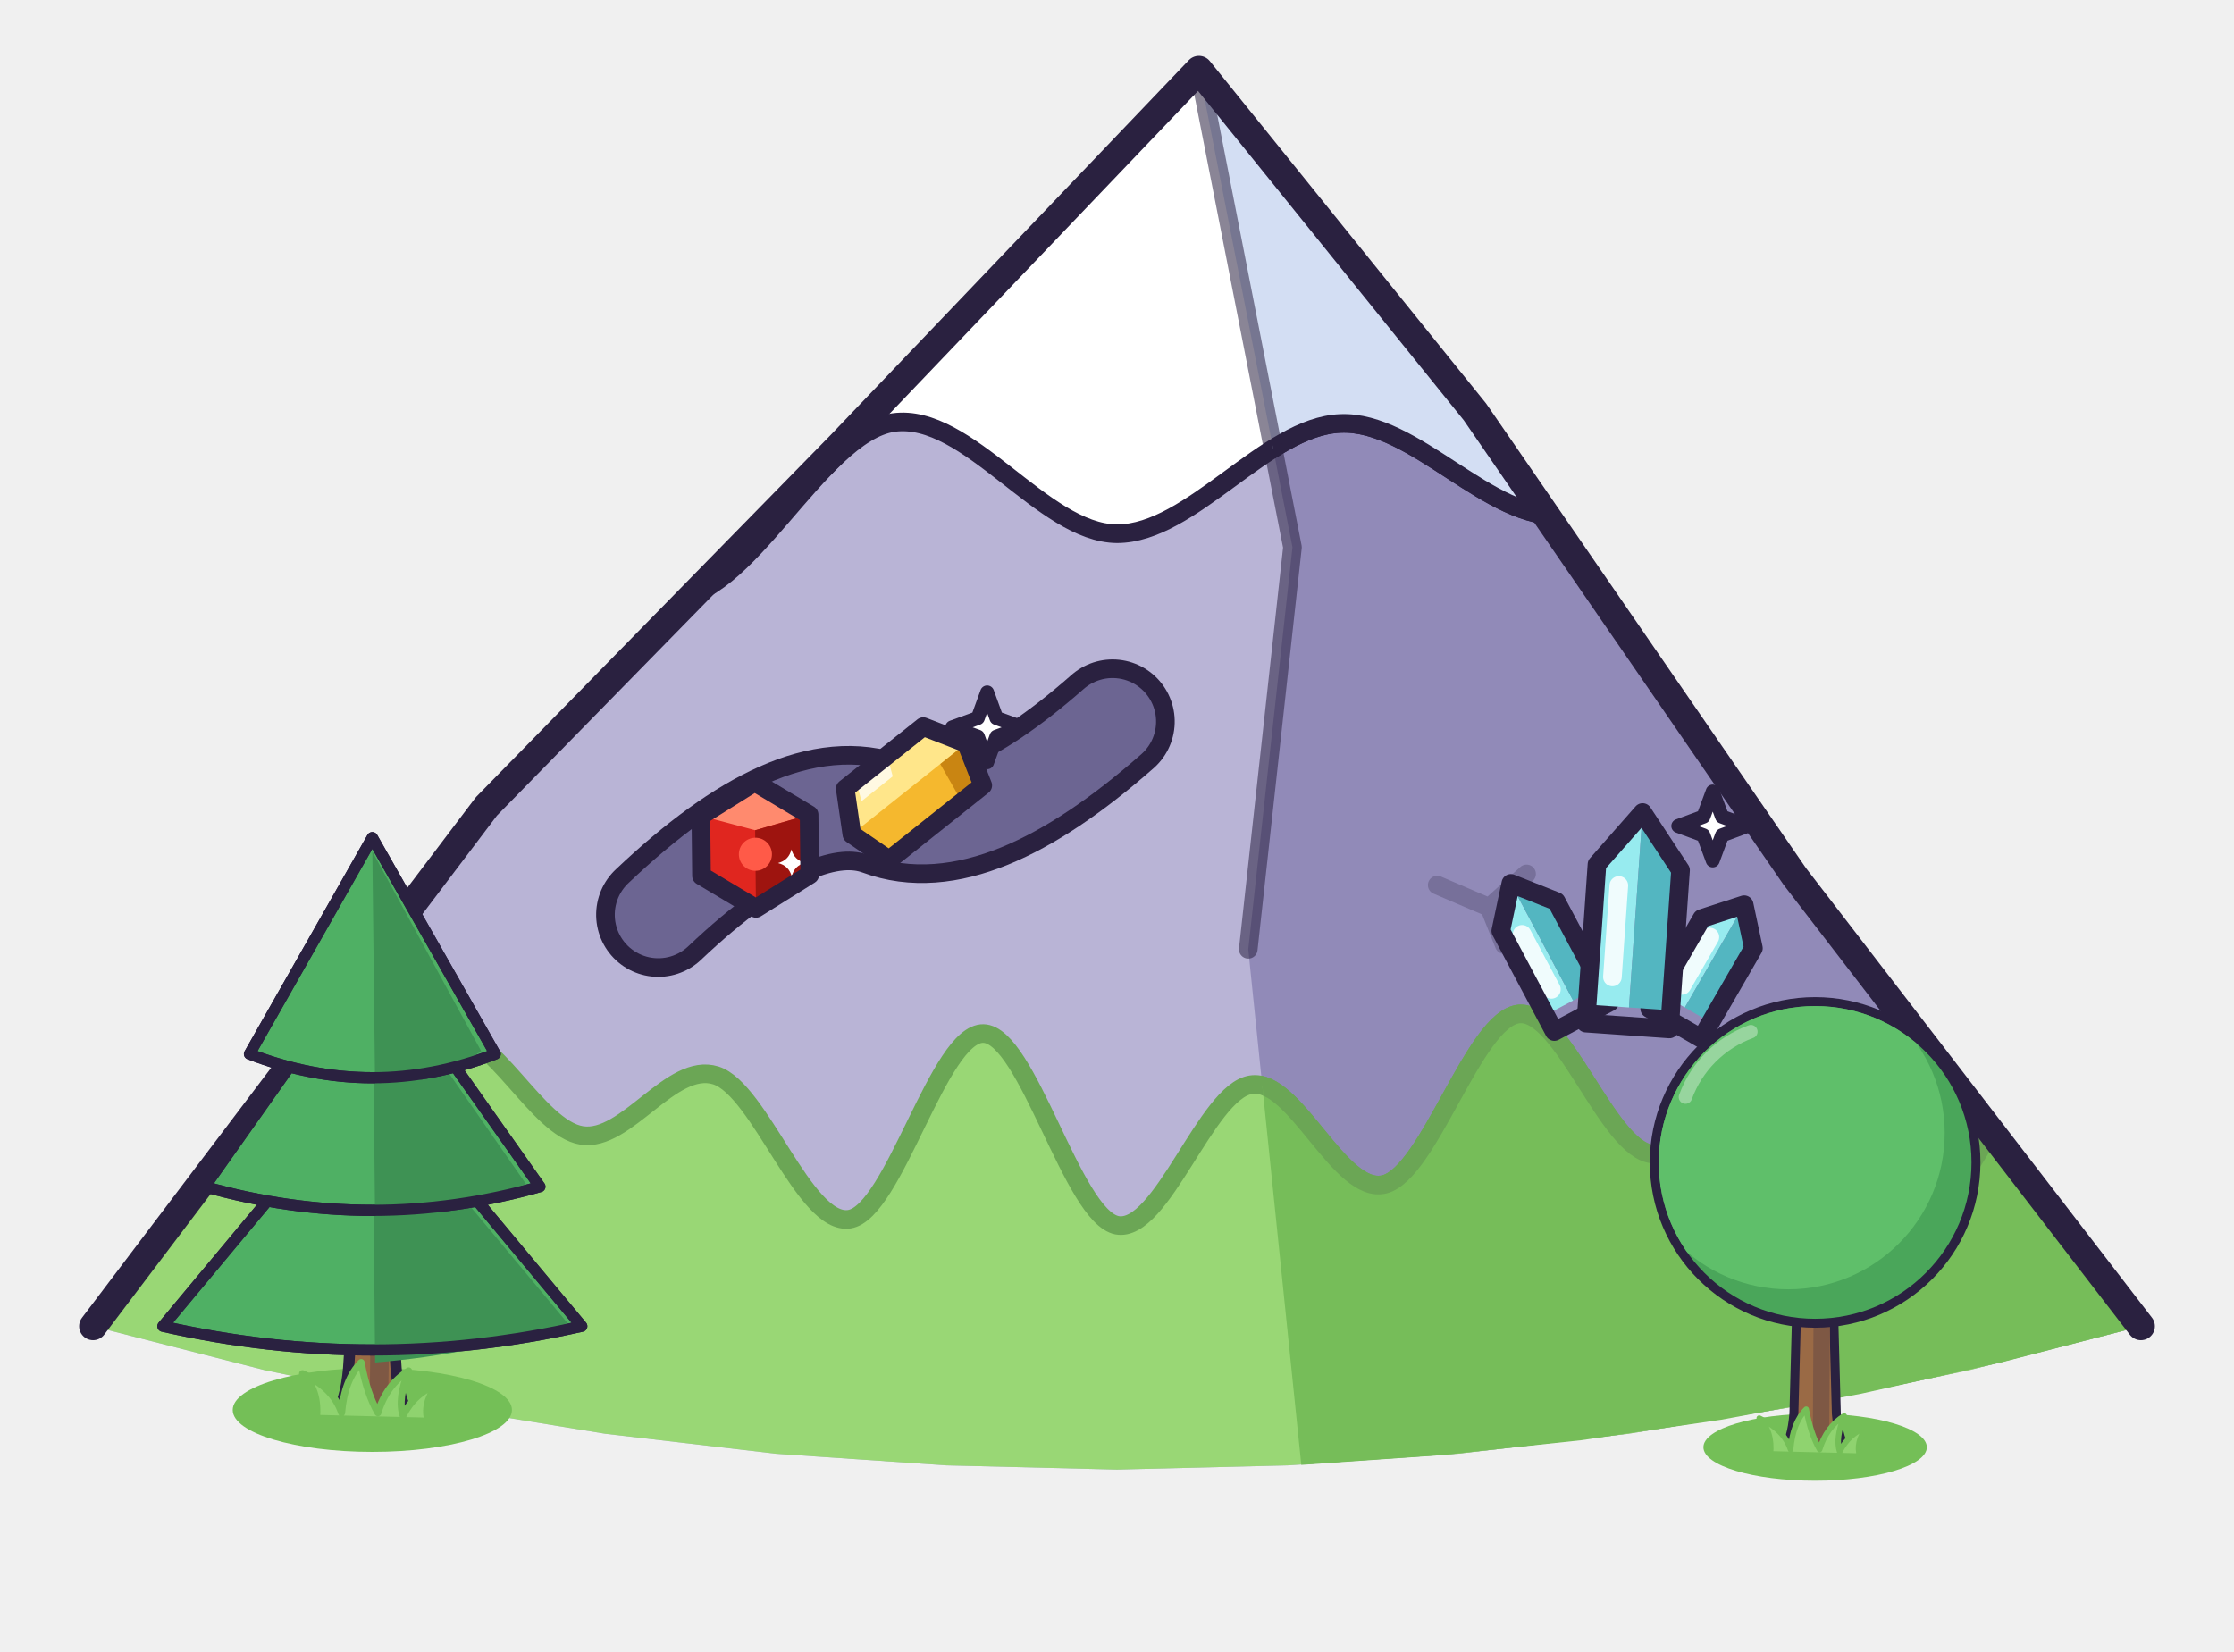
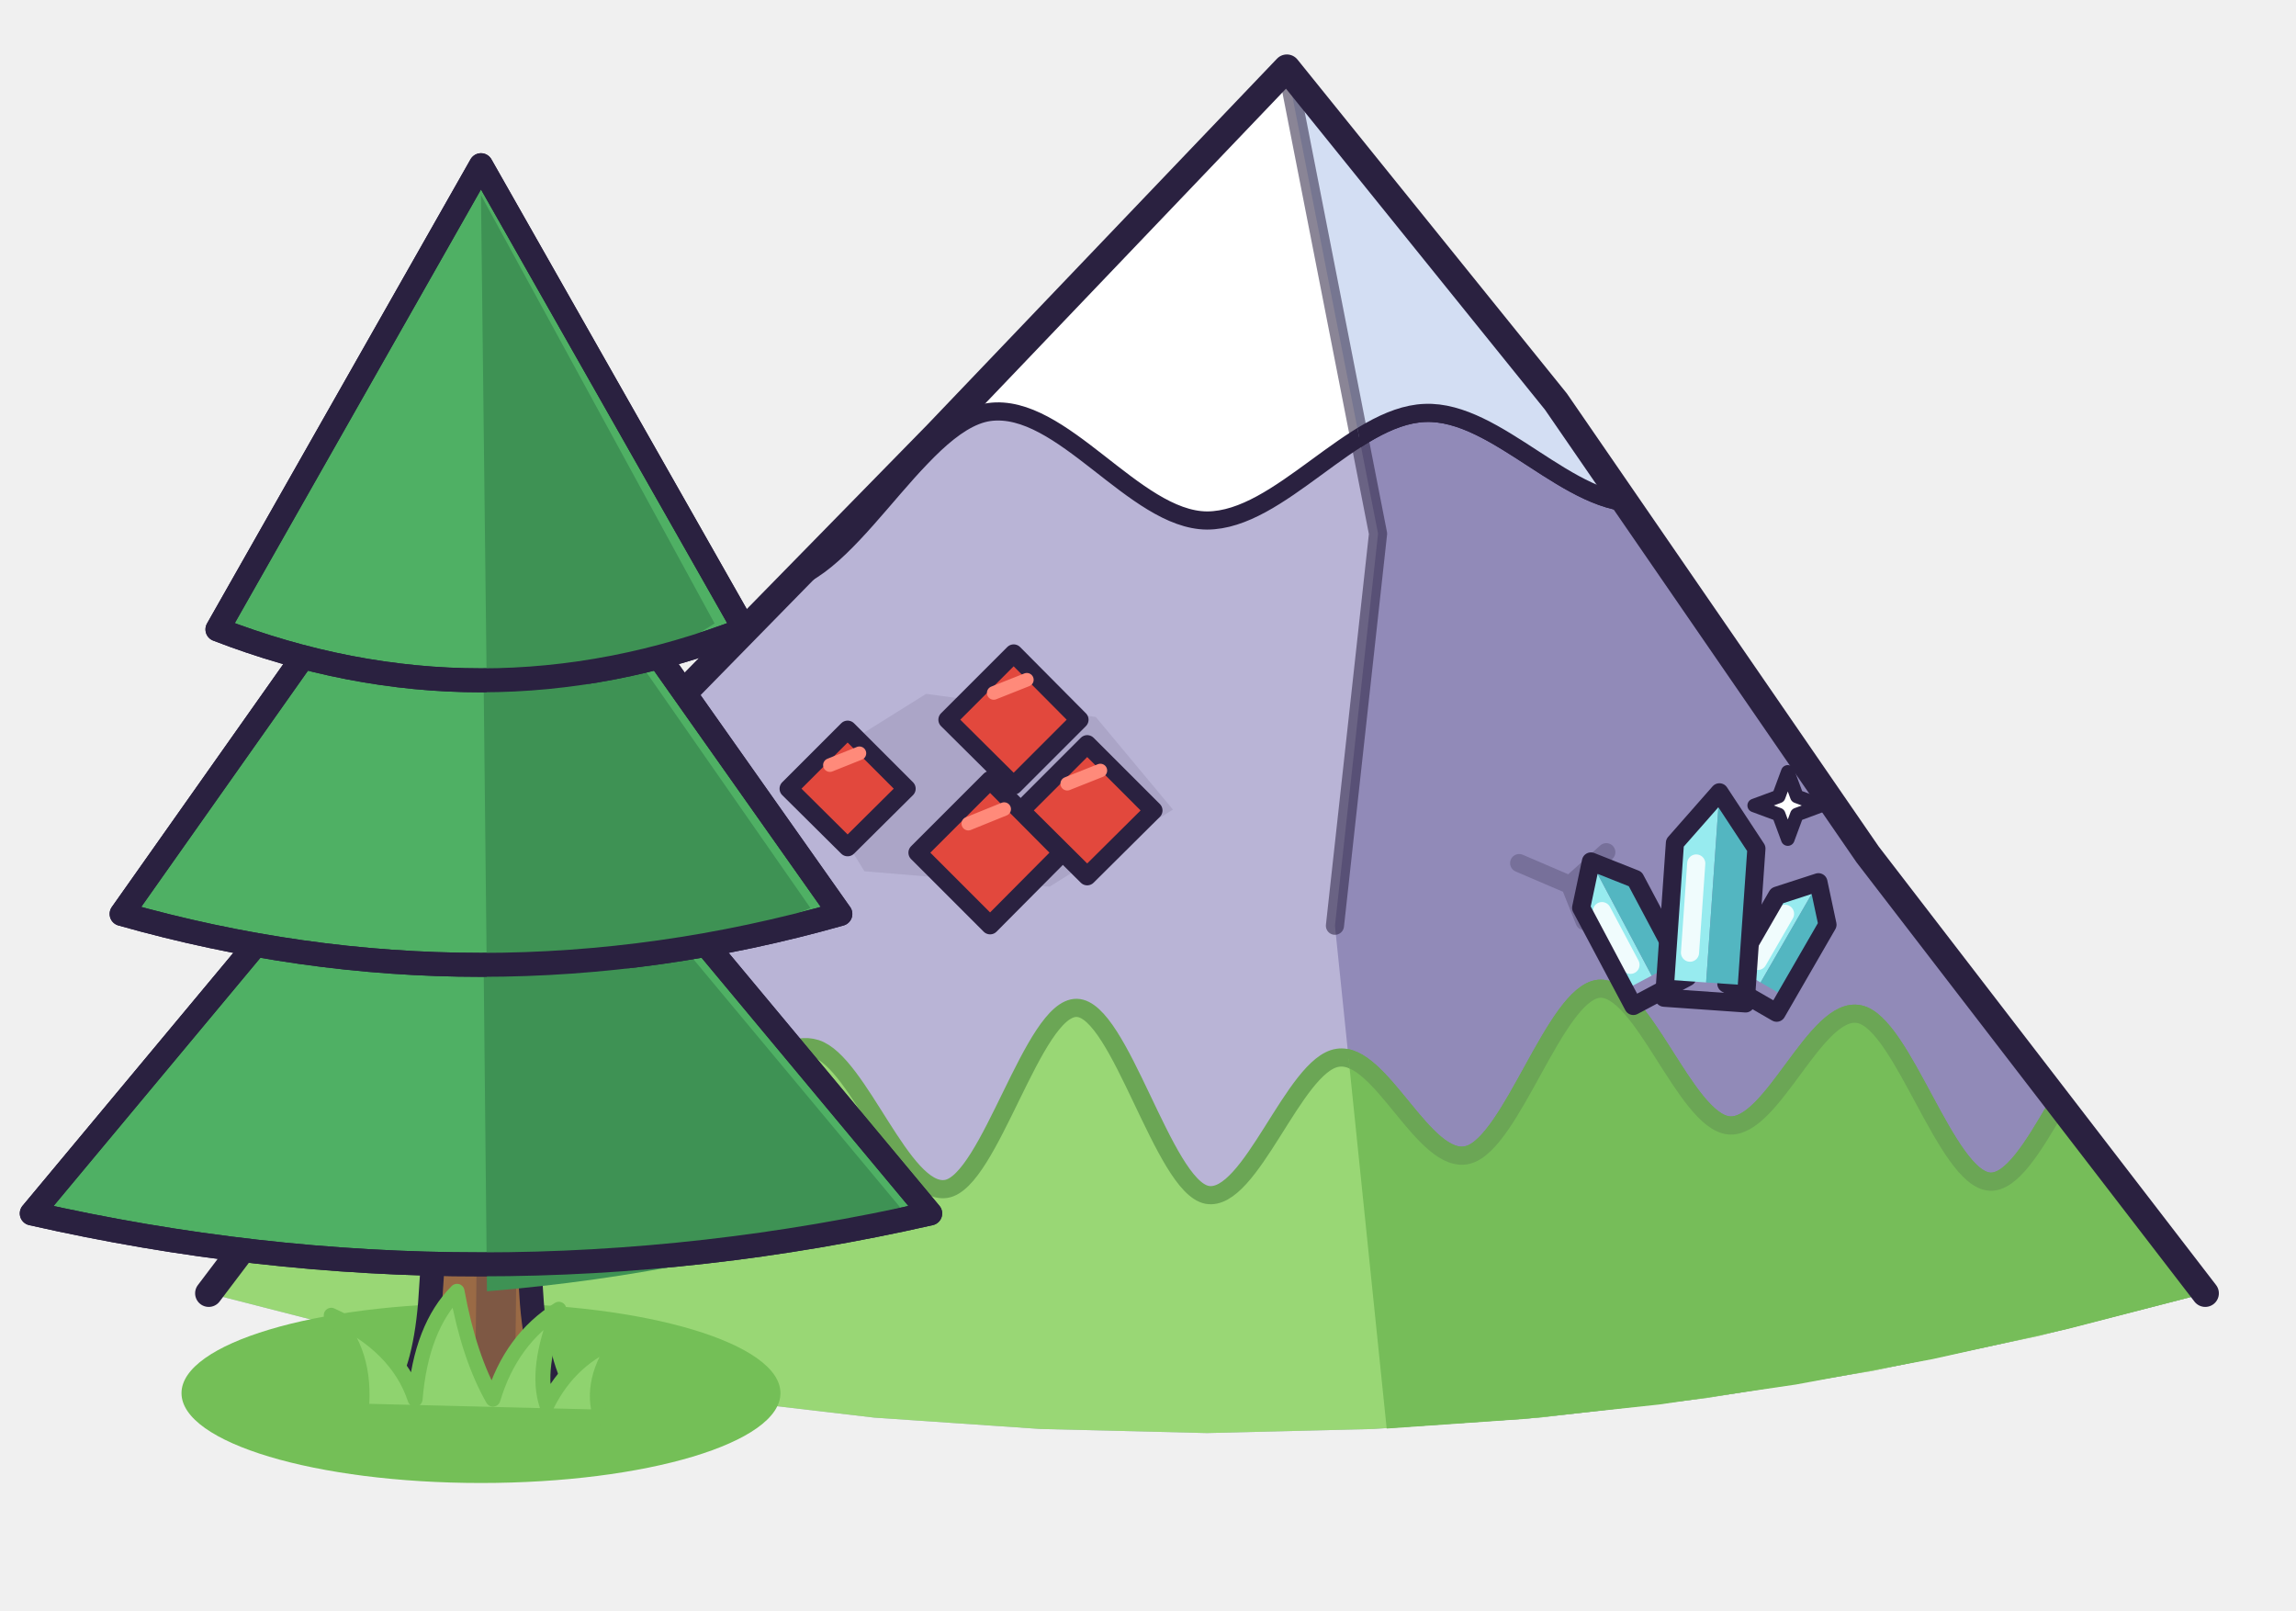
- <svg xmlns="http://www.w3.org/2000/svg" width="480" height="355" viewBox="0 0 480 355" stroke-linejoin="round" stroke-linecap="round">
+ <svg xmlns="http://www.w3.org/2000/svg" width="506" height="355" viewBox="0 0 506 355" stroke-linejoin="round" stroke-linecap="round">
  <defs>
    <clipPath id="montagne-petite-d1">
      <path d="M-220,0 L-135.5,-111.7 L-59.5,-189.3 L17.6,-270 L76.9,-196.5 L145.6,-96.7 L220,0 L183.3,9.4 L146.7,17.1 L110,23.1 L73.3,27.4 L36.7,29.9 L0,30.8 L-36.7,29.9 L-73.3,27.4 L-110,23.1 L-146.7,17.1 L-183.3,9.4 Z" />
    </clipPath>
    <clipPath id="montagne-petite-d2">
      <path d="M17.6,-270 L76.9,-196.5 L145.6,-96.7 L220,0 L189.9,7.8 L159.9,14.5 L129.8,20.1 L99.7,24.5 L69.7,27.7 L39.6,29.8 L28.2,-81 L37.7,-167.4 L17.6,-270 Z" />
    </clipPath>
  </defs>
-   <g transform="translate(240 285)">
+   <g transform="translate(266 285)">
    <path d="M-220,0 L-135.5,-111.7 L-59.5,-189.3 L17.6,-270 L76.9,-196.5 L145.6,-96.7 L220,0 L183.3,9.4 L146.7,17.1 L110,23.1 L73.3,27.4 L36.7,29.9 L0,30.8 L-36.7,29.9 L-73.3,27.4 L-110,23.1 L-146.7,17.1 L-183.3,9.4 Z" fill="#b9b4d6" />
    <g clip-path="url(#montagne-petite-d1)">
      <path d="M17.6,-270 L76.9,-196.5 L145.6,-96.7 L220,0 L189.9,7.8 L159.9,14.5 L129.8,20.1 L99.7,24.5 L69.7,27.7 L39.6,29.8 L28.2,-81 L37.7,-167.4 L17.6,-270 Z" fill="#918ab8" />
    </g>
    <g clip-path="url(#montagne-petite-d1)">
      <path d="M-240 88 L-230 -33.8 C-225.2 -39.3 -210.8 -66.7 -201.2 -67 C-191.7 -67.3 -182.1 -36.3 -172.5 -35.7 C-162.9 -35 -153.3 -62 -143.7 -62.9 C-134.2 -63.8 -124.6 -42.5 -115 -41 C-105.4 -39.5 -95.8 -56.9 -86.2 -53.9 C-76.7 -50.9 -67.1 -21.5 -57.5 -23 C-47.9 -24.5 -38.3 -63.1 -28.7 -62.9 C-19.2 -62.7 -9.6 -23.6 0 -21.7 C9.6 -19.9 19.2 -50.5 28.8 -51.9 C38.3 -53.4 47.9 -28 57.5 -30.5 C67.1 -33 76.7 -66 86.3 -67.1 C95.8 -68.1 105.4 -38 115 -37 C124.6 -36.1 134.2 -63.6 143.8 -61.5 C153.3 -59.5 162.9 -25.3 172.5 -24.6 C182.1 -24 191.7 -56.7 201.3 -57.4 C210.8 -58.2 225.2 -33.9 230 -29.2 L240 88 Z" fill="#99d775" stroke="#6ba655" stroke-width="4" />
    </g>
    <g clip-path="url(#montagne-petite-d2)">
      <path d="M-240 88 L-230 -33.8 C-225.2 -39.3 -210.8 -66.7 -201.2 -67 C-191.7 -67.3 -182.1 -36.3 -172.5 -35.7 C-162.9 -35 -153.3 -62 -143.7 -62.9 C-134.2 -63.8 -124.6 -42.5 -115 -41 C-105.4 -39.5 -95.8 -56.9 -86.2 -53.9 C-76.7 -50.9 -67.1 -21.5 -57.5 -23 C-47.9 -24.5 -38.3 -63.1 -28.7 -62.9 C-19.2 -62.7 -9.6 -23.6 0 -21.7 C9.6 -19.9 19.2 -50.5 28.8 -51.9 C38.3 -53.4 47.9 -28 57.5 -30.5 C67.1 -33 76.7 -66 86.3 -67.1 C95.8 -68.1 105.4 -38 115 -37 C124.6 -36.1 134.2 -63.6 143.8 -61.5 C153.3 -59.5 162.9 -25.3 172.5 -24.6 C182.1 -24 191.7 -56.7 201.3 -57.4 C210.8 -58.2 225.2 -33.9 230 -29.2 L240 88 Z" fill="#76bd59" stroke="#6ba655" stroke-width="4" />
    </g>
    <g clip-path="url(#montagne-petite-d1)">
      <path d="M-240 -330 L240 -330 L240 -202.9 C232 -196.1 208 -162.2 192 -162 C176 -161.8 160 -199.7 144 -201.7 C128 -203.7 112 -175.4 96 -174.2 C80 -172.9 64 -194.7 48 -194 C32 -193.4 16 -170.3 0 -170.3 C-16 -170.4 -32 -196.4 -48 -194.2 C-64 -191.9 -80 -155.3 -96 -156.7 C-112 -158.1 -128 -202.9 -144 -202.5 C-160 -202.1 -176 -156.1 -192 -154.4 C-208 -152.7 -232 -186.2 -240 -192.5 Z" fill="#ffffff" stroke="#2a2140" stroke-width="4" />
    </g>
    <g clip-path="url(#montagne-petite-d2)">
      <path d="M-240 -330 L240 -330 L240 -202.9 C232 -196.1 208 -162.2 192 -162 C176 -161.8 160 -199.7 144 -201.7 C128 -203.7 112 -175.4 96 -174.2 C80 -172.9 64 -194.7 48 -194 C32 -193.4 16 -170.3 0 -170.3 C-16 -170.4 -32 -196.4 -48 -194.2 C-64 -191.9 -80 -155.3 -96 -156.7 C-112 -158.1 -128 -202.9 -144 -202.5 C-160 -202.1 -176 -156.1 -192 -154.4 C-208 -152.7 -232 -186.2 -240 -192.5 Z" fill="#d3def3" stroke="#2a2140" stroke-width="4" />
    </g>
    <path d="M17.6,-270 L37.7,-167.4 L28.2,-81" stroke="#2a2140" stroke-width="4" fill="none" opacity="0.55" />
-     <g transform="translate(-50 -110) rotate(-16.6)">
-       <path d="M-52.7 6.8 Q-15.8 -11.9 0 0 T52.7 -5.1" stroke="#2a2140" stroke-width="26.7" fill="none" />
-       <path d="M-52.7 6.8 Q-15.8 -11.9 0 0 T52.7 -5.1" stroke="#6c6592" stroke-width="18.7" fill="none" />
-       <g transform="translate(-28.9 0) rotate(16) scale(0.323) translate(-50 -55)">
-         <polygon points="50,8 86,30 86,70 50,92 14,70 14,30" fill="#e0261f" />
-         <polygon points="50,8 86,30 50,40 14,30" fill="#ff8a6e" />
-         <polygon points="86,30 86,70 50,92 50,40" fill="#9e140f" />
-         <circle cx="50" cy="56" r="11" fill="#ff5a48" />
-         <path d="M74 53 Q75.8 60.2 83 62 Q75.8 63.8 74 71 Q72.2 63.8 65 62 Q72.2 60.2 74 53 Z" fill="#ffffff" />
-         <polygon points="50,8 86,30 86,70 50,92 14,70 14,30" fill="none" stroke="#2a2140" stroke-width="12.4" />
-       </g>
-       <g transform="translate(6.8 -3.4) rotate(-21.9) scale(0.357) translate(-50 -55)">
-         <polygon points="20,30 80,30 94,54 86,80 14,80 6,54" fill="#f5b82e" />
-         <polygon points="20,30 80,30 94,54 6,54" fill="#ffe68a" />
-         <polygon points="74,54 94,54 86,80 70,80" fill="#c98512" />
-         <polygon points="26,35 50,35 47,42 23,42" fill="#ffffff" opacity="0.75" />
-         <polygon points="20,30 80,30 94,54 86,80 14,80 6,54" fill="none" stroke="#2a2140" stroke-width="11.2" />
-       </g>
-     </g>
-     <path d="M-27.9 -136.2 L-25.9 -130.7 L-20.4 -128.7 L-25.9 -126.7 L-27.9 -121.2 L-29.9 -126.7 L-35.4 -128.7 L-29.9 -130.7 Z" fill="#ffffff" stroke="#2a2140" stroke-width="3" />
+     <path d="M-89.1 -115.1 L-61.9 -132.1 L-24.5 -127 L-7.5 -106.6 L-34.7 -89.6 L-75.5 -93 Z" fill="#2a2140" opacity="0.1" />
+     <path d="M-79.2 -124.2 L-66.2 -111.2 L-79.2 -98.3 L-92.2 -111.2 Z" fill="#e2483d" stroke="#2a2140" stroke-width="4" />
+     <path d="M-83.1 -116.4 L-76.6 -119" stroke="#ff8a7a" stroke-width="3" />
+     <path d="M-42.6 -141 L-28.1 -126.4 L-42.6 -111.9 L-57.2 -126.4 Z" fill="#e2483d" stroke="#2a2140" stroke-width="4" />
+     <path d="M-47 -132.3 L-39.7 -135.2" stroke="#ff8a7a" stroke-width="3" />
+     <path d="M-26.4 -121 L-11.8 -106.4 L-26.4 -91.9 L-41 -106.4 Z" fill="#e2483d" stroke="#2a2140" stroke-width="4" />
+     <path d="M-30.8 -112.3 L-23.5 -115.2" stroke="#ff8a7a" stroke-width="3" />
+     <path d="M-47.8 -113.1 L-31.9 -97.1 L-47.8 -81.1 L-63.8 -97.1 Z" fill="#e2483d" stroke="#2a2140" stroke-width="4" />
+     <path d="M-52.6 -103.5 L-44.7 -106.7" stroke="#ff8a7a" stroke-width="3" />
    <path d="M68.8 -94.8 L80 -90 L88 -97.2 M80 -90 L83.2 -82" stroke="#77709a" stroke-width="4" fill="none" />
    <g transform="translate(98 -70) rotate(-28)">
      <polygon points="-6.7,0 -6.7,-20.5 0,-28.5 0,0" fill="#97ebef" />
      <polygon points="0,0 0,-28.5 6.8,-20.5 6.8,0" fill="#53b6c1" />
      <path d="M-3 -4.3 L-3 -17.7" stroke="#ffffff" stroke-width="4" opacity="0.85" />
      <polygon points="-6.7,4 -6.7,-20.5 0,-28.5 6.8,-20.5 6.8,4" fill="none" stroke="#2a2140" stroke-width="4" />
    </g>
    <g transform="translate(122 -68.5) rotate(30)">
      <polygon points="-6.4,0 -6.4,-18.4 0,-25.5 0,0" fill="#97ebef" />
      <polygon points="0,0 0,-25.5 6.4,-18.4 6.4,0" fill="#53b6c1" />
      <path d="M-2.9 -3.8 L-2.9 -15.8" stroke="#ffffff" stroke-width="4" opacity="0.85" />
      <polygon points="-6.4,4 -6.4,-18.4 0,-25.5 6.4,-18.4 6.4,4" fill="none" stroke="#2a2140" stroke-width="4" />
    </g>
    <g transform="translate(110 -68.5) rotate(4)">
      <polygon points="-9,0 -9,-30.2 0,-42 0,0" fill="#97ebef" />
      <polygon points="0,0 0,-42 9,-30.2 9,0" fill="#53b6c1" />
      <path d="M-4 -6.3 L-4 -26" stroke="#ffffff" stroke-width="4" opacity="0.85" />
      <polygon points="-9,4 -9,-30.2 0,-42 9,-30.2 9,4" fill="none" stroke="#2a2140" stroke-width="4" />
    </g>
    <path d="M128 -114.9 L130 -109.5 L135.4 -107.5 L130 -105.5 L128 -100.1 L126 -105.5 L120.6 -107.5 L126 -109.5 Z" fill="#ffffff" stroke="#2a2140" stroke-width="3" />
    <path d="M-220,0 L-135.5,-111.7 L-59.5,-189.3 L17.6,-270 L76.9,-196.5 L145.6,-96.7 L220,0" fill="none" stroke="#2a2140" stroke-width="6" />
-     <g transform="translate(-160 18) scale(0.3)">
+     <g transform="translate(-160 22) scale(0.66)">
      <ellipse cx="0" cy="0" rx="100" ry="30" fill="#74bf57" />
      <path d="M-27 4 Q-19 -6 -17 -30 L-13 -90 L13 -90 L17 -30 Q19 -6 27 4 Z" fill="#9a6a45" stroke="#2a2140" stroke-width="8" />
      <path d="M4.75 -6 L5.7 -86" stroke="#7e5844" stroke-width="13.3" />
      <path d="M-150 -60 L0 -240 L150 -60 Q0 -26 -150 -60 Z" fill="#4fb064" stroke="#2a2140" stroke-width="8" />
      <path d="M0 -230 L140 -62 Q75 -40 2 -34 Z" fill="#3e9254" />
      <path d="M-150 -60 L0 -240 L150 -60 Q0 -26 -150 -60 Z" fill="none" stroke="#2a2140" stroke-width="8" />
      <path d="M-120 -160 L0 -330 L120 -160 Q0 -126 -120 -160 Z" fill="#4fb064" stroke="#2a2140" stroke-width="8" />
      <path d="M0 -320 L110 -162 Q60 -140 2 -134 Z" fill="#3e9254" />
      <path d="M-120 -160 L0 -330 L120 -160 Q0 -126 -120 -160 Z" fill="none" stroke="#2a2140" stroke-width="8" />
      <path d="M-88 -255 L0 -410 L88 -255 Q0 -221 -88 -255 Z" fill="#4fb064" stroke="#2a2140" stroke-width="8" />
      <path d="M0 -400 L78 -257 Q44 -235 2 -229 Z" fill="#3e9254" />
      <path d="M-88 -255 L0 -410 L88 -255 Q0 -221 -88 -255 Z" fill="none" stroke="#2a2140" stroke-width="8" />
      <path d="M-40 6 Q-38 -14 -50 -26 Q-28 -16 -22 2 Q-20 -22 -8 -34 Q-4 -12 4 2 Q10 -18 26 -28 Q18 -8 22 4 Q30 -12 46 -18 Q36 -4 40 8 Z" fill="#8fd36f" stroke="#74bf57" stroke-width="5" />
    </g>
-     <g transform="translate(150 26) scale(0.24)">
-       <ellipse cx="0" cy="0" rx="100" ry="30" fill="#74bf57" />
-       <path d="M-29 4 Q-21 -6 -19 -30 L-15 -180 L15 -180 L19 -30 Q21 -6 29 4 Z" fill="#9a6a45" stroke="#2a2140" stroke-width="8" />
-       <path d="M5.25 -6 L6.3 -176" stroke="#7e5844" stroke-width="14.7" />
-       <defs>
-         <clipPath id="feuillage9">
-           <circle cx="0" cy="-255" r="140" />
-         </clipPath>
-       </defs>
-       <circle cx="0" cy="-255" r="140" fill="#2a2140" stroke="#2a2140" stroke-width="16" />
-       <circle cx="0" cy="-255" r="140" fill="#4aa65a" />
-       <g clip-path="url(#feuillage9)">
-         <circle cx="-24" cy="-281.4" r="140" fill="#5fbf6a" />
-       </g>
-       <path d="M-116.1 -313.5 A98 98 0 0 1 -57.5 -372.1" stroke="#97d59e" stroke-width="12" fill="none" />
-       <path d="M-40 6 Q-38 -14 -50 -26 Q-28 -16 -22 2 Q-20 -22 -8 -34 Q-4 -12 4 2 Q10 -18 26 -28 Q18 -8 22 4 Q30 -12 46 -18 Q36 -4 40 8 Z" fill="#8fd36f" stroke="#74bf57" stroke-width="5" />
-     </g>
  </g>
</svg>
